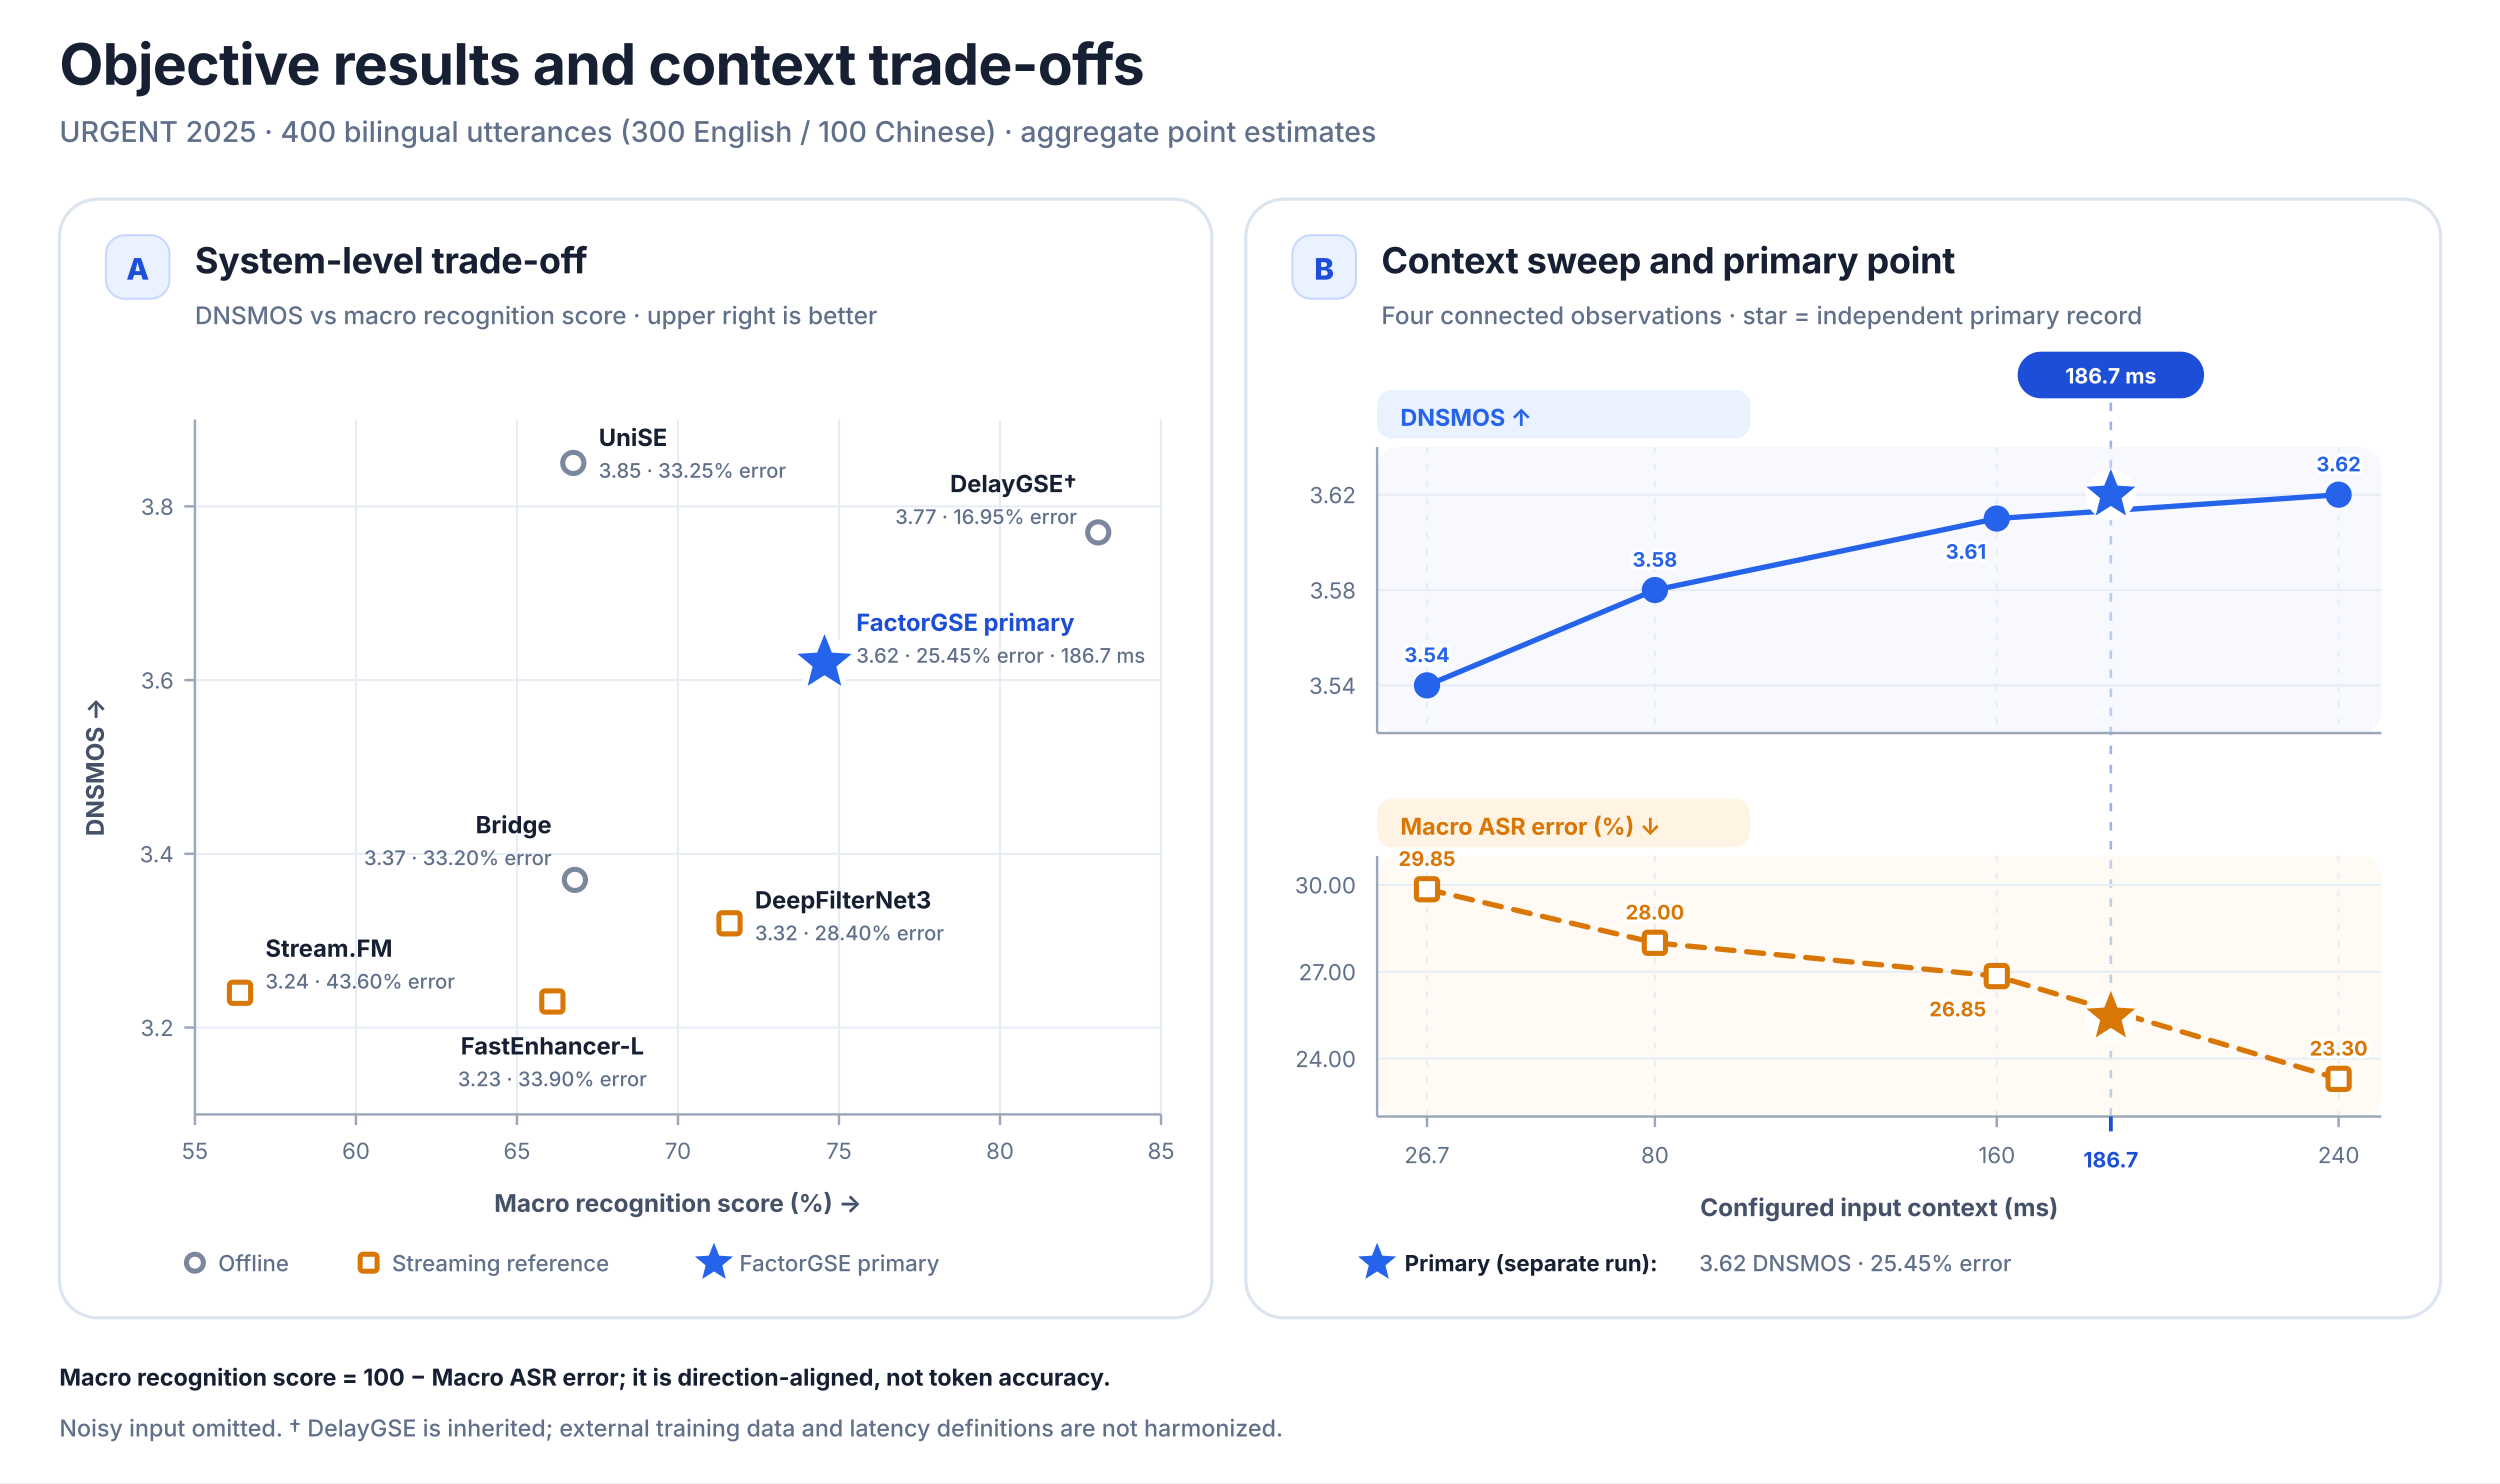
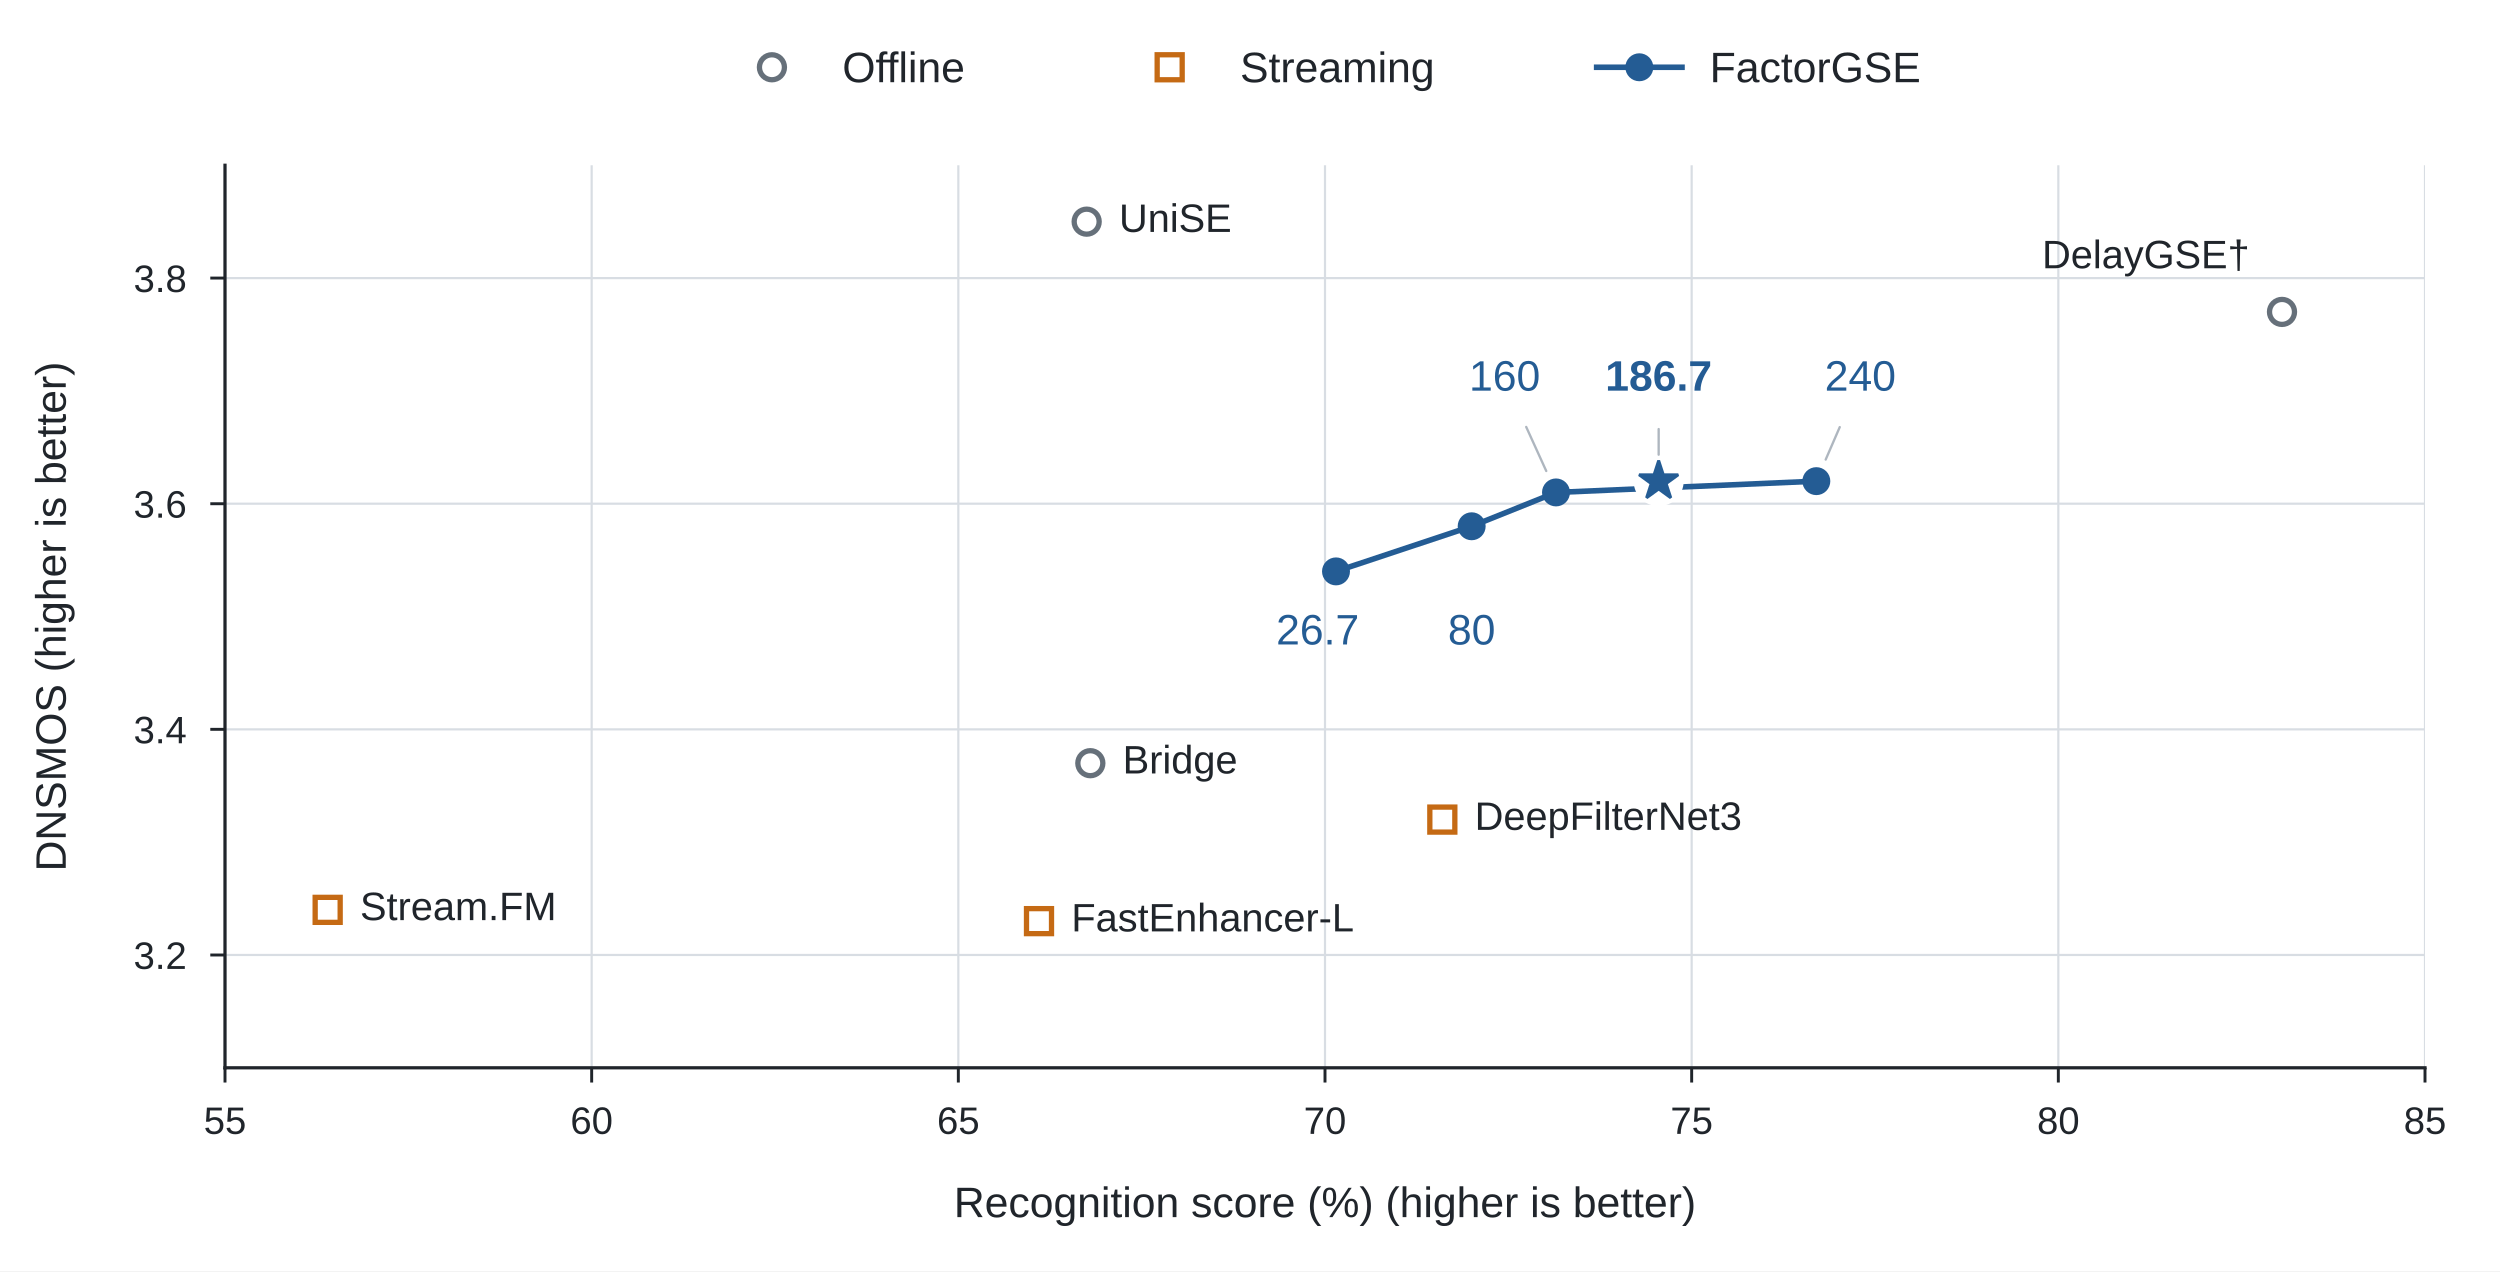
- <svg xmlns="http://www.w3.org/2000/svg" width="1180" height="700" viewBox="0 0 1180 700" role="img" aria-labelledby="chart-title chart-desc" preserveAspectRatio="xMidYMid meet">
-   <style>
-       text { font-family: Inter, Arial, Helvetica, sans-serif; }
-       .canvas { fill: #FFFFFF; }
-       .card { fill: #FFFFFF; stroke: #DCE4EF; stroke-width: 1.5; }
-       .page-title { fill: #172033; font-size: 27px; font-weight: 750; letter-spacing: -0.35px; }
-       .page-subtitle { fill: #61708A; font-size: 13.5px; font-weight: 500; }
-       .panel-tag { fill: #EAF1FF; stroke: #C8D8FF; stroke-width: 1; }
-       .panel-letter { fill: #1D4ED8; font-size: 14px; font-weight: 800; }
-       .panel-title { fill: #172033; font-size: 17px; font-weight: 750; letter-spacing: -0.15px; }
-       .panel-subtitle { fill: #61708A; font-size: 11.5px; font-weight: 500; }
-       .grid-line { stroke: #E7EDF5; stroke-width: 1; }
-       .vertical-grid { stroke: #E7EDF5; stroke-width: 1; stroke-dasharray: 3 5; }
-       .axis-line { stroke: #9AA7BA; stroke-width: 1.15; }
-       .axis-title { fill: #445168; font-size: 11.5px; font-weight: 650; }
-       .tick-label { fill: #61708A; font-size: 10.5px; font-variant-numeric: tabular-nums; }
-       .method-label { font-size: 11.2px; font-weight: 750; }
-       .value-label { fill: #61708A; font-size: 9.5px; font-weight: 500; font-variant-numeric: tabular-nums; }
-       .legend-label { fill: #61708A; font-size: 10.5px; font-weight: 550; }
-       .legend-label-strong { fill: #172033; font-size: 10.5px; font-weight: 750; }
-       .metric-label { font-size: 11px; font-weight: 750; }
-       .point-value { font-size: 9.5px; font-weight: 700; font-variant-numeric: tabular-nums; paint-order: stroke; stroke: white; stroke-width: 3px; stroke-linejoin: round; }
-       .dns-line { fill: none; stroke: #2563EB; stroke-width: 2.5; stroke-linecap: round; stroke-linejoin: round; }
-       .error-line { fill: none; stroke: #D97706; stroke-width: 2.5; stroke-linecap: round; stroke-linejoin: round; stroke-dasharray: 8 6; }
-       .primary-guide { stroke: #9CB4E9; stroke-width: 1.25; stroke-dasharray: 4 5; }
-       .primary-pill { fill: #1D4ED8; }
-       .primary-pill-text { fill: white; font-size: 10px; font-weight: 750; font-variant-numeric: tabular-nums; }
-       .primary-tick { stroke: #1D4ED8; stroke-width: 1.8; }
-       .primary-tick-label { fill: #1D4ED8; font-size: 10px; font-weight: 750; font-variant-numeric: tabular-nums; }
-       .footer-note { fill: #61708A; font-size: 11px; font-weight: 500; }
-       .footer-note-strong { fill: #172033; font-size: 11px; font-weight: 700; }
-     </style>
-   <rect x="0" y="0" width="1180" height="700" class="canvas" />
-   <text x="28" y="40" class="page-title" text-anchor="start">Objective results and context trade-offs</text>
-   <text x="28" y="67" class="page-subtitle" text-anchor="start">URGENT 2025 · 400 bilingual utterances (300 English / 100 Chinese) · aggregate point estimates</text>
-   <g id="panel-a" role="group" aria-label="Panel A, system comparison">
-     <rect x="28" y="94" width="544" height="528" rx="18" class="card" />
-     <rect x="50" y="111" width="30" height="30" rx="9" class="panel-tag" />
-     <text x="65" y="132" class="panel-letter" text-anchor="middle">A</text>
-     <text x="92" y="129" class="panel-title" text-anchor="start">System-level trade-off</text>
-     <text x="92" y="153" class="panel-subtitle" text-anchor="start">DNSMOS vs macro recognition score · upper right is better</text>
-     <line x1="92" y1="198" x2="92" y2="526" class="grid-line" />
-     <line x1="92" y1="526" x2="92" y2="531" class="axis-line" />
-     <text x="92" y="547" class="tick-label" text-anchor="middle">55</text>
-     <line x1="168" y1="198" x2="168" y2="526" class="grid-line" />
-     <line x1="168" y1="526" x2="168" y2="531" class="axis-line" />
-     <text x="168" y="547" class="tick-label" text-anchor="middle">60</text>
-     <line x1="244" y1="198" x2="244" y2="526" class="grid-line" />
-     <line x1="244" y1="526" x2="244" y2="531" class="axis-line" />
-     <text x="244" y="547" class="tick-label" text-anchor="middle">65</text>
-     <line x1="320" y1="198" x2="320" y2="526" class="grid-line" />
-     <line x1="320" y1="526" x2="320" y2="531" class="axis-line" />
-     <text x="320" y="547" class="tick-label" text-anchor="middle">70</text>
-     <line x1="396" y1="198" x2="396" y2="526" class="grid-line" />
-     <line x1="396" y1="526" x2="396" y2="531" class="axis-line" />
-     <text x="396" y="547" class="tick-label" text-anchor="middle">75</text>
-     <line x1="472" y1="198" x2="472" y2="526" class="grid-line" />
-     <line x1="472" y1="526" x2="472" y2="531" class="axis-line" />
-     <text x="472" y="547" class="tick-label" text-anchor="middle">80</text>
-     <line x1="548" y1="198" x2="548" y2="526" class="grid-line" />
-     <line x1="548" y1="526" x2="548" y2="531" class="axis-line" />
-     <text x="548" y="547" class="tick-label" text-anchor="middle">85</text>
-     <line x1="92" y1="485" x2="548" y2="485" class="grid-line" />
-     <line x1="87" y1="485" x2="92" y2="485" class="axis-line" />
-     <text x="82" y="489" class="tick-label" text-anchor="end">3.2</text>
-     <line x1="92" y1="403" x2="548" y2="403" class="grid-line" />
-     <line x1="87" y1="403" x2="92" y2="403" class="axis-line" />
-     <text x="82" y="407" class="tick-label" text-anchor="end">3.4</text>
-     <line x1="92" y1="321" x2="548" y2="321" class="grid-line" />
-     <line x1="87" y1="321" x2="92" y2="321" class="axis-line" />
-     <text x="82" y="325" class="tick-label" text-anchor="end">3.6</text>
-     <line x1="92" y1="239" x2="548" y2="239" class="grid-line" />
-     <line x1="87" y1="239" x2="92" y2="239" class="axis-line" />
-     <text x="82" y="243" class="tick-label" text-anchor="end">3.8</text>
-     <line x1="92" y1="198" x2="92" y2="526" class="axis-line" />
-     <line x1="92" y1="526" x2="548" y2="526" class="axis-line" />
-     <text x="320" y="572" class="axis-title" text-anchor="middle">Macro recognition score (%)  →</text>
-     <text x="49" y="362" class="axis-title" text-anchor="middle" transform="rotate(-90 49 362)">DNSMOS  →</text>
-     <g class="mark" role="img" aria-label="UniSE: DNSMOS 3.85; Macro ASR error 33.25 percent; Macro recognition score 66.75 percent">
-       <circle cx="270.6" cy="218.5" r="5.0" fill="#FFFFFF" stroke="#7A879C" stroke-width="2.4" />
+ <svg xmlns="http://www.w3.org/2000/svg" xmlns:xlink="http://www.w3.org/1999/xlink" width="1180" height="600" viewBox="0 0 849.6 432" version="1.1" role="img" aria-labelledby="chart-title chart-desc">
+   <defs>
+     <style type="text/css">*{stroke-linejoin: round; stroke-linecap: butt}</style>
+   </defs>
+   <g id="figure_1">
+     <g id="patch_1">
+       <path d="M 0 432  L 849.6 432  L 849.6 0  L 0 0  z " style="fill: #ffffff" />
    </g>
-     <text x="282.6" y="210.5" class="method-label" text-anchor="start" fill="#172033">UniSE</text>
-     <text x="282.6" y="225.5" class="value-label" text-anchor="start">3.85 · 33.25% error</text>
-     <g class="mark" role="img" aria-label="DelayGSE, inherited record: DNSMOS 3.77; Macro ASR error 16.95 percent; Macro recognition score 83.05 percent">
-       <circle cx="518.36" cy="251.3" r="5.0" fill="#FFFFFF" stroke="#7A879C" stroke-width="2.4" />
+     <g id="axes_1">
+       <g id="patch_2">
+         <path d="M 76.464 362.88  L 824.112 362.88  L 824.112 56.16  L 76.464 56.16  z " style="fill: #ffffff" />
+       </g>
+       <g id="matplotlib.axis_1">
+         <g id="xtick_1">
+           <g id="line2d_1">
+             <path d="M 76.464 362.88  L 76.464 56.16  " clip-path="url(#p89b23a0e10)" style="fill: none; stroke: #d8dde3; stroke-width: 0.75; stroke-linecap: square" />
+           </g>
+           <g id="line2d_2">
+             <defs>
+               <path id="mc180ffb765" d="M 0 0  L 0 5  " style="stroke: #20252b" />
+             </defs>
+             <g>
+               <use xlink:href="#mc180ffb765" x="76.464" y="362.88" style="fill: #20252b; stroke: #20252b" />
+             </g>
+           </g>
+           <g id="text_1">
+             <text style="font-size: 13px; font-family: 'Arial', 'DejaVu Sans', sans-serif; text-anchor: middle; fill: #20252b" x="76.464" y="385.344" transform="rotate(-0 76.464 385.3444)">55</text>
+           </g>
+         </g>
+         <g id="xtick_2">
+           <g id="line2d_3">
+             <path d="M 201.072 362.88  L 201.072 56.16  " clip-path="url(#p89b23a0e10)" style="fill: none; stroke: #d8dde3; stroke-width: 0.75; stroke-linecap: square" />
+           </g>
+           <g id="line2d_4">
+             <g>
+               <use xlink:href="#mc180ffb765" x="201.072" y="362.88" style="fill: #20252b; stroke: #20252b" />
+             </g>
+           </g>
+           <g id="text_2">
+             <text style="font-size: 13px; font-family: 'Arial', 'DejaVu Sans', sans-serif; text-anchor: middle; fill: #20252b" x="201.072" y="385.344" transform="rotate(-0 201.072 385.3444)">60</text>
+           </g>
+         </g>
+         <g id="xtick_3">
+           <g id="line2d_5">
+             <path d="M 325.68 362.88  L 325.68 56.16  " clip-path="url(#p89b23a0e10)" style="fill: none; stroke: #d8dde3; stroke-width: 0.75; stroke-linecap: square" />
+           </g>
+           <g id="line2d_6">
+             <g>
+               <use xlink:href="#mc180ffb765" x="325.68" y="362.88" style="fill: #20252b; stroke: #20252b" />
+             </g>
+           </g>
+           <g id="text_3">
+             <text style="font-size: 13px; font-family: 'Arial', 'DejaVu Sans', sans-serif; text-anchor: middle; fill: #20252b" x="325.68" y="385.344" transform="rotate(-0 325.68 385.3444)">65</text>
+           </g>
+         </g>
+         <g id="xtick_4">
+           <g id="line2d_7">
+             <path d="M 450.288 362.88  L 450.288 56.16  " clip-path="url(#p89b23a0e10)" style="fill: none; stroke: #d8dde3; stroke-width: 0.75; stroke-linecap: square" />
+           </g>
+           <g id="line2d_8">
+             <g>
+               <use xlink:href="#mc180ffb765" x="450.288" y="362.88" style="fill: #20252b; stroke: #20252b" />
+             </g>
+           </g>
+           <g id="text_4">
+             <text style="font-size: 13px; font-family: 'Arial', 'DejaVu Sans', sans-serif; text-anchor: middle; fill: #20252b" x="450.288" y="385.344" transform="rotate(-0 450.288 385.3444)">70</text>
+           </g>
+         </g>
+         <g id="xtick_5">
+           <g id="line2d_9">
+             <path d="M 574.896 362.88  L 574.896 56.16  " clip-path="url(#p89b23a0e10)" style="fill: none; stroke: #d8dde3; stroke-width: 0.75; stroke-linecap: square" />
+           </g>
+           <g id="line2d_10">
+             <g>
+               <use xlink:href="#mc180ffb765" x="574.896" y="362.88" style="fill: #20252b; stroke: #20252b" />
+             </g>
+           </g>
+           <g id="text_5">
+             <text style="font-size: 13px; font-family: 'Arial', 'DejaVu Sans', sans-serif; text-anchor: middle; fill: #20252b" x="574.896" y="385.344" transform="rotate(-0 574.896 385.3444)">75</text>
+           </g>
+         </g>
+         <g id="xtick_6">
+           <g id="line2d_11">
+             <path d="M 699.504 362.88  L 699.504 56.16  " clip-path="url(#p89b23a0e10)" style="fill: none; stroke: #d8dde3; stroke-width: 0.75; stroke-linecap: square" />
+           </g>
+           <g id="line2d_12">
+             <g>
+               <use xlink:href="#mc180ffb765" x="699.504" y="362.88" style="fill: #20252b; stroke: #20252b" />
+             </g>
+           </g>
+           <g id="text_6">
+             <text style="font-size: 13px; font-family: 'Arial', 'DejaVu Sans', sans-serif; text-anchor: middle; fill: #20252b" x="699.504" y="385.344" transform="rotate(-0 699.504 385.3444)">80</text>
+           </g>
+         </g>
+         <g id="xtick_7">
+           <g id="line2d_13">
+             <path d="M 824.112 362.88  L 824.112 56.16  " clip-path="url(#p89b23a0e10)" style="fill: none; stroke: #d8dde3; stroke-width: 0.75; stroke-linecap: square" />
+           </g>
+           <g id="line2d_14">
+             <g>
+               <use xlink:href="#mc180ffb765" x="824.112" y="362.88" style="fill: #20252b; stroke: #20252b" />
+             </g>
+           </g>
+           <g id="text_7">
+             <text style="font-size: 13px; font-family: 'Arial', 'DejaVu Sans', sans-serif; text-anchor: middle; fill: #20252b" x="824.112" y="385.344" transform="rotate(-0 824.112 385.3444)">85</text>
+           </g>
+         </g>
+         <g id="text_8">
+           <text style="font-size: 14.5px; font-family: 'Arial', 'DejaVu Sans', sans-serif; text-anchor: middle; fill: #20252b" x="450.288" y="413.637" transform="rotate(-0 450.288 413.6366)">Recognition score (%)  (higher is better)</text>
+         </g>
+       </g>
+       <g id="matplotlib.axis_2">
+         <g id="ytick_1">
+           <g id="line2d_15">
+             <path d="M 76.464 324.54  L 824.112 324.54  " clip-path="url(#p89b23a0e10)" style="fill: none; stroke: #d8dde3; stroke-width: 0.75; stroke-linecap: square" />
+           </g>
+           <g id="line2d_16">
+             <defs>
+               <path id="m5a1c50a9a4" d="M 0 0  L -5 0  " style="stroke: #20252b" />
+             </defs>
+             <g>
+               <use xlink:href="#m5a1c50a9a4" x="76.464" y="324.54" style="fill: #20252b; stroke: #20252b" />
+             </g>
+           </g>
+           <g id="text_9">
+             <text style="font-size: 13px; font-family: 'Arial', 'DejaVu Sans', sans-serif; text-anchor: end; fill: #20252b" x="63.464" y="329.272" transform="rotate(-0 63.464 329.2722)">3.2</text>
+           </g>
+         </g>
+         <g id="ytick_2">
+           <g id="line2d_17">
+             <path d="M 76.464 247.86  L 824.112 247.86  " clip-path="url(#p89b23a0e10)" style="fill: none; stroke: #d8dde3; stroke-width: 0.75; stroke-linecap: square" />
+           </g>
+           <g id="line2d_18">
+             <g>
+               <use xlink:href="#m5a1c50a9a4" x="76.464" y="247.86" style="fill: #20252b; stroke: #20252b" />
+             </g>
+           </g>
+           <g id="text_10">
+             <text style="font-size: 13px; font-family: 'Arial', 'DejaVu Sans', sans-serif; text-anchor: end; fill: #20252b" x="63.464" y="252.592" transform="rotate(-0 63.464 252.5922)">3.4</text>
+           </g>
+         </g>
+         <g id="ytick_3">
+           <g id="line2d_19">
+             <path d="M 76.464 171.18  L 824.112 171.18  " clip-path="url(#p89b23a0e10)" style="fill: none; stroke: #d8dde3; stroke-width: 0.75; stroke-linecap: square" />
+           </g>
+           <g id="line2d_20">
+             <g>
+               <use xlink:href="#m5a1c50a9a4" x="76.464" y="171.18" style="fill: #20252b; stroke: #20252b" />
+             </g>
+           </g>
+           <g id="text_11">
+             <text style="font-size: 13px; font-family: 'Arial', 'DejaVu Sans', sans-serif; text-anchor: end; fill: #20252b" x="63.464" y="175.912" transform="rotate(-0 63.464 175.9122)">3.6</text>
+           </g>
+         </g>
+         <g id="ytick_4">
+           <g id="line2d_21">
+             <path d="M 76.464 94.5  L 824.112 94.5  " clip-path="url(#p89b23a0e10)" style="fill: none; stroke: #d8dde3; stroke-width: 0.75; stroke-linecap: square" />
+           </g>
+           <g id="line2d_22">
+             <g>
+               <use xlink:href="#m5a1c50a9a4" x="76.464" y="94.5" style="fill: #20252b; stroke: #20252b" />
+             </g>
+           </g>
+           <g id="text_12">
+             <text style="font-size: 13px; font-family: 'Arial', 'DejaVu Sans', sans-serif; text-anchor: end; fill: #20252b" x="63.464" y="99.232" transform="rotate(-0 63.464 99.23218)">3.8</text>
+           </g>
+         </g>
+         <g id="text_13">
+           <text style="font-size: 14.5px; font-family: 'Arial', 'DejaVu Sans', sans-serif; text-anchor: middle; fill: #20252b" x="22.342" y="209.52" transform="rotate(-90 22.3422 209.52)">DNSMOS  (higher is better)</text>
+         </g>
+       </g>
+       <g id="patch_3">
+         <path d="M 76.464 362.88  L 76.464 56.16  " style="fill: none; stroke: #20252b; stroke-width: 1.1; stroke-linejoin: miter; stroke-linecap: square" />
+       </g>
+       <g id="patch_4">
+         <path d="M 76.464 362.88  L 824.112 362.88  " style="fill: none; stroke: #20252b; stroke-width: 1.1; stroke-linejoin: miter; stroke-linecap: square" />
+       </g>
+       <g id="baseline-0">
+         <defs>
+           <path id="m20513dea28" d="M 0 4.25  C 1.127 4.25 2.208 3.802 3.005 3.005  C 3.802 2.208 4.25 1.127 4.25 0  C 4.25 -1.127 3.802 -2.208 3.005 -3.005  C 2.208 -3.802 1.127 -4.25 0 -4.25  C -1.127 -4.25 -2.208 -3.802 -3.005 -3.005  C -3.802 -2.208 -4.25 -1.127 -4.25 0  C -4.25 1.127 -3.802 2.208 -3.005 3.005  C -2.208 3.802 -1.127 4.25 0 4.25  z " style="stroke: #66707a; stroke-width: 1.8" />
+         </defs>
+         <g clip-path="url(#p89b23a0e10)">
+           <use xlink:href="#m20513dea28" x="775.515" y="106.002" style="fill: #ffffff; stroke: #66707a; stroke-width: 1.8" />
+         </g>
+       </g>
+       <g id="baseline-1">
+         <g clip-path="url(#p89b23a0e10)">
+           <use xlink:href="#m20513dea28" x="370.539" y="259.362" style="fill: #ffffff; stroke: #66707a; stroke-width: 1.8" />
+         </g>
+       </g>
+       <g id="baseline-2">
+         <g clip-path="url(#p89b23a0e10)">
+           <use xlink:href="#m20513dea28" x="369.293" y="75.33" style="fill: #ffffff; stroke: #66707a; stroke-width: 1.8" />
+         </g>
+       </g>
+       <g id="baseline-3">
+         <defs>
+           <path id="m047d1d5451" d="M -4.25 4.25  L 4.25 4.25  L 4.25 -4.25  L -4.25 -4.25  z " style="stroke: #c56a14; stroke-width: 1.8; stroke-linejoin: miter" />
+         </defs>
+         <g clip-path="url(#p89b23a0e10)">
+           <use xlink:href="#m047d1d5451" x="490.163" y="278.532" style="fill: #ffffff; stroke: #c56a14; stroke-width: 1.8; stroke-linejoin: miter" />
+         </g>
+       </g>
+       <g id="baseline-4">
+         <g clip-path="url(#p89b23a0e10)">
+           <use xlink:href="#m047d1d5451" x="353.094" y="313.038" style="fill: #ffffff; stroke: #c56a14; stroke-width: 1.8; stroke-linejoin: miter" />
+         </g>
+       </g>
+       <g id="baseline-5">
+         <g clip-path="url(#p89b23a0e10)">
+           <use xlink:href="#m047d1d5451" x="111.354" y="309.204" style="fill: #ffffff; stroke: #c56a14; stroke-width: 1.8; stroke-linejoin: miter" />
+         </g>
+       </g>
+       <g id="context-sweep-four-runs">
+         <path d="M 454.026 194.184  L 500.131 178.848  L 528.791 167.346  L 617.263 163.512  " clip-path="url(#p89b23a0e10)" style="fill: none; stroke: #245c94; stroke-width: 1.9; stroke-linecap: square" />
+         <defs>
+           <path id="m2aa54f6d0e" d="M 0 4.25  C 1.127 4.25 2.208 3.802 3.005 3.005  C 3.802 2.208 4.25 1.127 4.25 0  C 4.25 -1.127 3.802 -2.208 3.005 -3.005  C 2.208 -3.802 1.127 -4.25 0 -4.25  C -1.127 -4.25 -2.208 -3.802 -3.005 -3.005  C -3.802 -2.208 -4.25 -1.127 -4.25 0  C -4.25 1.127 -3.802 2.208 -3.005 3.005  C -2.208 3.802 -1.127 4.25 0 4.25  z " style="stroke: #245c94" />
+         </defs>
+         <g clip-path="url(#p89b23a0e10)">
+           <use xlink:href="#m2aa54f6d0e" x="454.026" y="194.184" style="fill: #245c94; stroke: #245c94" />
+           <use xlink:href="#m2aa54f6d0e" x="500.131" y="178.848" style="fill: #245c94; stroke: #245c94" />
+           <use xlink:href="#m2aa54f6d0e" x="528.791" y="167.346" style="fill: #245c94; stroke: #245c94" />
+           <use xlink:href="#m2aa54f6d0e" x="617.263" y="163.512" style="fill: #245c94; stroke: #245c94" />
+         </g>
+       </g>
+       <g id="text_14">
+         <text style="font-size: 14.5px; font-family: 'Arial', 'DejaVu Sans', sans-serif; text-anchor: middle; fill: #245c94" x="447.796" y="219.023" transform="rotate(-0 447.7958 219.0234)">26.7</text>
+       </g>
+       <g id="text_15">
+         <text style="font-size: 14.5px; font-family: 'Arial', 'DejaVu Sans', sans-serif; text-anchor: middle; fill: #245c94" x="500.131" y="219.023" transform="rotate(-0 500.1312 219.0234)">80</text>
+       </g>
+       <g id="patch_5">
+         <path d="M 518.665 145.091  Q 522.071 152.577 525.477 160.063  " style="fill: none; stroke: #aeb6bf; stroke-width: 0.8; stroke-linecap: round" />
+       </g>
+       <g id="text_16">
+         <text style="font-size: 14.5px; font-family: 'Arial', 'DejaVu Sans', sans-serif; text-anchor: middle; fill: #245c94" x="511.346" y="132.758" transform="rotate(-0 511.3459 132.7584)">160</text>
+       </g>
+       <g id="patch_6">
+         <path d="M 625.219 145.151  Q 622.831 150.662 620.443 156.174  " style="fill: none; stroke: #aeb6bf; stroke-width: 0.8; stroke-linecap: round" />
+       </g>
+       <g id="text_17">
+         <text style="font-size: 14.5px; font-family: 'Arial', 'DejaVu Sans', sans-serif; text-anchor: middle; fill: #245c94" x="632.216" y="132.758" transform="rotate(-0 632.2157 132.7584)">240</text>
+       </g>
+       <g id="patch_7">
+         <path d="M 563.681 145.816  Q 563.681 150.164 563.681 154.513  " style="fill: none; stroke: #aeb6bf; stroke-width: 0.8; stroke-linecap: round" />
+       </g>
+       <g id="text_18">
+         <text style="font-weight: 700; font-size: 14.5px; font-family: 'Arial', 'DejaVu Sans', sans-serif; text-anchor: middle; fill: #245c94" x="563.681" y="132.758" transform="rotate(-0 563.6813 132.7584)">186.7</text>
+       </g>
+       <g id="line2d_23">
+         <defs>
+           <path id="m1e48002133" d="M 0 8  C 2.122 8 4.157 7.157 5.657 5.657  C 7.157 4.157 8 2.122 8 0  C 8 -2.122 7.157 -4.157 5.657 -5.657  C 4.157 -7.157 2.122 -8 0 -8  C -2.122 -8 -4.157 -7.157 -5.657 -5.657  C -7.157 -4.157 -8 -2.122 -8 0  C -8 2.122 -7.157 4.157 -5.657 5.657  C -4.157 7.157 -2.122 8 0 8  z " style="stroke: #ffffff" />
+         </defs>
+         <g clip-path="url(#p89b23a0e10)">
+           <use xlink:href="#m1e48002133" x="563.681" y="163.512" style="fill: #ffffff; stroke: #ffffff" />
+         </g>
+       </g>
+       <g id="text_19">
+         <text style="font-size: 13.5px; font-family: 'Arial', 'DejaVu Sans', sans-serif; text-anchor: end; fill: #20252b" x="764.515" y="91.161" transform="rotate(-0 764.5149 91.16067)">DelayGSE†</text>
+       </g>
+       <g id="text_20">
+         <text style="font-size: 13.5px; font-family: 'Arial', 'DejaVu Sans', sans-serif; text-anchor: start; fill: #20252b" x="381.539" y="262.856" transform="rotate(-0 381.5389 262.8555)">Bridge</text>
+       </g>
+       <g id="text_21">
+         <text style="font-size: 13.5px; font-family: 'Arial', 'DejaVu Sans', sans-serif; text-anchor: start; fill: #20252b" x="380.293" y="78.824" transform="rotate(-0 380.2928 78.82365)">UniSE</text>
+       </g>
+       <g id="text_22">
+         <text style="font-size: 13.5px; font-family: 'Arial', 'DejaVu Sans', sans-serif; text-anchor: start; fill: #20252b" x="501.163" y="282.026" transform="rotate(-0 501.1626 282.0257)">DeepFilterNet3</text>
+       </g>
+       <g id="text_23">
+         <text style="font-size: 13.5px; font-family: 'Arial', 'DejaVu Sans', sans-serif; text-anchor: start; fill: #20252b" x="364.094" y="316.532" transform="rotate(-0 364.0938 316.5317)">FastEnhancer-L</text>
+       </g>
+       <g id="text_24">
+         <text style="font-size: 13.5px; font-family: 'Arial', 'DejaVu Sans', sans-serif; text-anchor: start; fill: #20252b" x="122.354" y="312.698" transform="rotate(-0 122.3542 312.6977)">Stream.FM</text>
+       </g>
+       <g id="primary-separate-run">
+         <defs>
+           <path id="m5f9cc21efc" d="M 0 -7  L -1.572 -2.163  L -6.657 -2.163  L -2.543 0.826  L -4.114 5.663  L -0 2.674  L 4.114 5.663  L 2.543 0.826  L 6.657 -2.163  L 1.572 -2.163  z " style="stroke: #245c94; stroke-linejoin: bevel" />
+         </defs>
+         <g clip-path="url(#p89b23a0e10)">
+           <use xlink:href="#m5f9cc21efc" x="563.681" y="163.512" style="fill: #245c94; stroke: #245c94; stroke-linejoin: bevel" />
+         </g>
+       </g>
    </g>
-     <text x="508.36" y="232.3" class="method-label" text-anchor="end" fill="#172033">DelayGSE†</text>
-     <text x="508.36" y="247.3" class="value-label" text-anchor="end">3.77 · 16.95% error</text>
-     <g class="mark" role="img" aria-label="Bridge: DNSMOS 3.37; Macro ASR error 33.20 percent; Macro recognition score 66.80 percent">
-       <circle cx="271.36" cy="415.3" r="5.0" fill="#FFFFFF" stroke="#7A879C" stroke-width="2.4" />
+     <g id="legend_1">
+       <g id="line2d_24">
+         <g>
+           <use xlink:href="#m20513dea28" x="262.333" y="22.86" style="fill: #ffffff; stroke: #66707a; stroke-width: 1.8" />
+         </g>
+       </g>
+       <g id="text_25">
+         <text style="font-size: 14.5px; font-family: 'Arial', 'DejaVu Sans', sans-serif; text-anchor: start; fill: #20252b" x="286.258" y="27.935" transform="rotate(-0 286.2579 27.93461)">Offline</text>
+       </g>
+       <g id="line2d_25">
+         <g>
+           <use xlink:href="#m047d1d5451" x="397.5" y="22.86" style="fill: #ffffff; stroke: #c56a14; stroke-width: 1.8; stroke-linejoin: miter" />
+         </g>
+       </g>
+       <g id="text_26">
+         <text style="font-size: 14.5px; font-family: 'Arial', 'DejaVu Sans', sans-serif; text-anchor: start; fill: #20252b" x="421.425" y="27.935" transform="rotate(-0 421.4251 27.93461)">Streaming</text>
+       </g>
+       <g id="line2d_26">
+         <path d="M 542.607 22.86  L 557.107 22.86  L 571.607 22.86  " style="fill: none; stroke: #245c94; stroke-width: 1.9; stroke-linecap: square" />
+         <g>
+           <use xlink:href="#m2aa54f6d0e" x="557.107" y="22.86" style="fill: #245c94; stroke: #245c94" />
+         </g>
+       </g>
+       <g id="text_27">
+         <text style="font-size: 14.5px; font-family: 'Arial', 'DejaVu Sans', sans-serif; text-anchor: start; fill: #20252b" x="581.032" y="27.935" transform="rotate(-0 581.0316 27.93461)">FactorGSE</text>
+       </g>
    </g>
-     <text x="260.36" y="393.3" class="method-label" text-anchor="end" fill="#172033">Bridge</text>
-     <text x="260.36" y="408.3" class="value-label" text-anchor="end">3.37 · 33.20% error</text>
-     <g class="mark" role="img" aria-label="Stream.FM: DNSMOS 3.24; Macro ASR error 43.60 percent; Macro recognition score 56.40 percent">
-       <rect x="108.28" y="463.6" width="10" height="10" rx="1.4" fill="#FFFFFF" stroke="#D97706" stroke-width="2.4" />
-     </g>
-     <text x="125.28" y="451.6" class="method-label" text-anchor="start" fill="#172033">Stream.FM</text>
-     <text x="125.28" y="466.6" class="value-label" text-anchor="start">3.24 · 43.60% error</text>
-     <g class="mark" role="img" aria-label="FastEnhancer-L: DNSMOS 3.23; Macro ASR error 33.90 percent; Macro recognition score 66.10 percent">
-       <rect x="255.72" y="467.7" width="10" height="10" rx="1.4" fill="#FFFFFF" stroke="#D97706" stroke-width="2.4" />
-     </g>
-     <text x="260.72" y="497.7" class="method-label" text-anchor="middle" fill="#172033">FastEnhancer-L</text>
-     <text x="260.72" y="512.7" class="value-label" text-anchor="middle">3.23 · 33.90% error</text>
-     <g class="mark" role="img" aria-label="DeepFilterNet3: DNSMOS 3.32; Macro ASR error 28.40 percent; Macro recognition score 71.60 percent">
-       <rect x="339.32" y="430.8" width="10" height="10" rx="1.4" fill="#FFFFFF" stroke="#D97706" stroke-width="2.4" />
-     </g>
-     <text x="356.32" y="428.8" class="method-label" text-anchor="start" fill="#172033">DeepFilterNet3</text>
-     <text x="356.32" y="443.8" class="value-label" text-anchor="start">3.32 · 28.40% error</text>
-     <circle cx="389.16" cy="312.8" r="11.9" fill="#FFFFFF" stroke="#FFFFFF" stroke-width="2" aria-hidden="true" />
-     <g class="primary-mark" role="img" aria-label="FactorGSE primary, separate record: input context 186.7 milliseconds; DNSMOS 3.62; Macro ASR error 25.45 percent; Macro recognition score 74.55 percent">
-       <polygon points="389.16,302.54 391.8,309.17 398.92,309.63 393.42,314.19 395.19,321.1 389.16,317.28 383.13,321.1 384.9,314.19 379.4,309.63 386.52,309.17" fill="#2563EB" stroke="#2563EB" stroke-width="2.4" />
-     </g>
-     <text x="404.16" y="297.8" class="method-label" text-anchor="start" fill="#1D4ED8">FactorGSE primary</text>
-     <text x="404.16" y="312.8" class="value-label" text-anchor="start">3.62 · 25.45% error · 186.7 ms</text>
-     <g class="mark">
-       <circle cx="92" cy="596" r="4" fill="#FFFFFF" stroke="#7A879C" stroke-width="2.4" />
-     </g>
-     <text x="103" y="600" class="legend-label" text-anchor="start">Offline</text>
-     <g class="mark">
-       <rect x="170" y="592" width="8" height="8" rx="1.4" fill="#FFFFFF" stroke="#D97706" stroke-width="2.4" />
-     </g>
-     <text x="185" y="600" class="legend-label" text-anchor="start">Streaming reference</text>
-     <g class="mark">
-       <polygon points="337,589.79 338.6,593.8 342.91,594.08 339.58,596.84 340.65,601.02 337,598.71 333.35,601.02 334.42,596.84 331.09,594.08 335.4,593.8" fill="#2563EB" stroke="#2563EB" stroke-width="2.4" />
-     </g>
-     <text x="349" y="600" class="legend-label" text-anchor="start">FactorGSE primary</text>
  </g>
-   <g id="panel-b" role="group" aria-label="Panel B, context sweep">
-     <rect x="588" y="94" width="564" height="528" rx="18" class="card" />
-     <rect x="610" y="111" width="30" height="30" rx="9" class="panel-tag" />
-     <text x="625" y="132" class="panel-letter" text-anchor="middle">B</text>
-     <text x="652" y="129" class="panel-title" text-anchor="start">Context sweep and primary point</text>
-     <text x="652" y="153" class="panel-subtitle" text-anchor="start">Four connected observations · star = independent primary record</text>
-     <line x1="996.32" y1="172" x2="996.32" y2="527" class="primary-guide" aria-label="186.7 millisecond primary-record guide" />
-     <rect x="952.323" y="166" width="88" height="22" rx="11" class="primary-pill" />
-     <text x="996.32" y="181" class="primary-pill-text" text-anchor="middle">186.7 ms</text>
-     <rect x="650.0" y="211" width="474.0" height="135" rx="10" fill="#EAF1FF" fill-opacity="0.38" />
-     <line x1="650" y1="323.5" x2="1124" y2="323.5" class="grid-line" />
-     <text x="640" y="327.5" class="tick-label" text-anchor="end">3.54</text>
-     <line x1="650" y1="278.5" x2="1124" y2="278.5" class="grid-line" />
-     <text x="640" y="282.5" class="tick-label" text-anchor="end">3.58</text>
-     <line x1="650" y1="233.5" x2="1124" y2="233.5" class="grid-line" />
-     <text x="640" y="237.5" class="tick-label" text-anchor="end">3.62</text>
-     <line x1="673.54" y1="211" x2="673.54" y2="346" class="vertical-grid" />
-     <line x1="781.11" y1="211" x2="781.11" y2="346" class="vertical-grid" />
-     <line x1="942.47" y1="211" x2="942.47" y2="346" class="vertical-grid" />
-     <line x1="1103.83" y1="211" x2="1103.83" y2="346" class="vertical-grid" />
-     <line x1="650" y1="211" x2="650" y2="346" class="axis-line" />
-     <line x1="650" y1="346" x2="1124" y2="346" class="axis-line" />
-     <rect x="650" y="184" width="176" height="23" rx="7" fill="#EAF1FF" />
-     <text x="661" y="201" class="metric-label" text-anchor="start" fill="#2563EB">DNSMOS ↑</text>
-     <polyline points="673.54,323.5 781.11,278.5 942.47,244.75 1103.83,233.5" class="dns-line" role="img" aria-label="Connected context sweep for DNSMOS ↑" />
-     <g class="mark" role="img" aria-label="Context sweep: 26.67 milliseconds, DNSMOS 3.54">
-       <circle cx="673.54" cy="323.5" r="5.0" fill="#2563EB" stroke="#2563EB" stroke-width="2.4" />
-     </g>
-     <g class="mark" role="img" aria-label="Context sweep: 80 milliseconds, DNSMOS 3.58">
-       <circle cx="781.11" cy="278.5" r="5.0" fill="#2563EB" stroke="#2563EB" stroke-width="2.4" />
-     </g>
-     <g class="mark" role="img" aria-label="Context sweep: 160 milliseconds, DNSMOS 3.61">
-       <circle cx="942.47" cy="244.75" r="5.0" fill="#2563EB" stroke="#2563EB" stroke-width="2.4" />
-     </g>
-     <g class="mark" role="img" aria-label="Context sweep: 240 milliseconds, DNSMOS 3.62">
-       <circle cx="1103.83" cy="233.5" r="5.0" fill="#2563EB" stroke="#2563EB" stroke-width="2.4" />
-     </g>
-     <circle cx="996.32" cy="233.5" r="10.9" fill="#FFFFFF" stroke="#FFFFFF" stroke-width="2" aria-hidden="true" />
-     <g class="primary-mark" role="img" aria-label="Primary separate record: context 186.7 milliseconds; DNSMOS 3.62">
-       <polygon points="996.32,224.59 998.61,230.35 1004.8,230.75 1000.03,234.7 1001.56,240.71 996.32,237.39 991.09,240.71 992.62,234.7 987.85,230.75 994.03,230.35" fill="#2563EB" stroke="#2563EB" stroke-width="2.4" />
-     </g>
-     <text x="673.54" y="312.5" class="point-value" text-anchor="middle" fill="#2563EB">3.54</text>
-     <text x="781.11" y="267.5" class="point-value" text-anchor="middle" fill="#2563EB">3.58</text>
-     <text x="937.47" y="263.75" class="point-value" text-anchor="end" fill="#2563EB">3.61</text>
-     <text x="1103.83" y="222.5" class="point-value" text-anchor="middle" fill="#2563EB">3.62</text>
-     <rect x="650.0" y="404" width="474.0" height="123" rx="10" fill="#FFF4E3" fill-opacity="0.38" />
-     <line x1="650" y1="499.67" x2="1124" y2="499.67" class="grid-line" />
-     <text x="640" y="503.67" class="tick-label" text-anchor="end">24.00</text>
-     <line x1="650" y1="458.67" x2="1124" y2="458.67" class="grid-line" />
-     <text x="640" y="462.67" class="tick-label" text-anchor="end">27.00</text>
-     <line x1="650" y1="417.67" x2="1124" y2="417.67" class="grid-line" />
-     <text x="640" y="421.67" class="tick-label" text-anchor="end">30.00</text>
-     <line x1="673.54" y1="404" x2="673.54" y2="527" class="vertical-grid" />
-     <line x1="781.11" y1="404" x2="781.11" y2="527" class="vertical-grid" />
-     <line x1="942.47" y1="404" x2="942.47" y2="527" class="vertical-grid" />
-     <line x1="1103.83" y1="404" x2="1103.83" y2="527" class="vertical-grid" />
-     <line x1="650" y1="404" x2="650" y2="527" class="axis-line" />
-     <line x1="650" y1="527" x2="1124" y2="527" class="axis-line" />
-     <rect x="650" y="377" width="176" height="23" rx="7" fill="#FFF4E3" />
-     <text x="661" y="394" class="metric-label" text-anchor="start" fill="#D97706">Macro ASR error (%) ↓</text>
-     <polyline points="673.54,419.72 781.11,445 942.47,460.72 1103.83,509.23" class="error-line" role="img" aria-label="Connected context sweep for Macro ASR error (%) ↓" />
-     <g class="mark" role="img" aria-label="Context sweep: 26.67 milliseconds, Macro ASR error (%) 29.85">
-       <rect x="668.54" y="414.72" width="10" height="10" rx="1.4" fill="#FFFFFF" stroke="#D97706" stroke-width="2.4" />
-     </g>
-     <g class="mark" role="img" aria-label="Context sweep: 80 milliseconds, Macro ASR error (%) 28.00">
-       <rect x="776.11" y="440" width="10" height="10" rx="1.4" fill="#FFFFFF" stroke="#D97706" stroke-width="2.4" />
-     </g>
-     <g class="mark" role="img" aria-label="Context sweep: 160 milliseconds, Macro ASR error (%) 26.85">
-       <rect x="937.47" y="455.72" width="10" height="10" rx="1.4" fill="#FFFFFF" stroke="#D97706" stroke-width="2.4" />
-     </g>
-     <g class="mark" role="img" aria-label="Context sweep: 240 milliseconds, Macro ASR error (%) 23.30">
-       <rect x="1098.83" y="504.23" width="10" height="10" rx="1.4" fill="#FFFFFF" stroke="#D97706" stroke-width="2.4" />
-     </g>
-     <circle cx="996.32" cy="479.85" r="10.9" fill="#FFFFFF" stroke="#FFFFFF" stroke-width="2" aria-hidden="true" />
-     <g class="primary-mark" role="img" aria-label="Primary separate record: context 186.7 milliseconds; Macro ASR error (%) 25.45">
-       <polygon points="996.32,470.94 998.61,476.7 1004.8,477.1 1000.03,481.05 1001.56,487.06 996.32,483.74 991.09,487.06 992.62,481.05 987.85,477.1 994.03,476.7" fill="#D97706" stroke="#D97706" stroke-width="2.4" />
-     </g>
-     <text x="673.54" y="408.72" class="point-value" text-anchor="middle" fill="#D97706">29.85</text>
-     <text x="781.11" y="434" class="point-value" text-anchor="middle" fill="#D97706">28.00</text>
-     <text x="937.47" y="479.72" class="point-value" text-anchor="end" fill="#D97706">26.85</text>
-     <text x="1103.83" y="498.23" class="point-value" text-anchor="middle" fill="#D97706">23.30</text>
-     <line x1="673.54" y1="527" x2="673.54" y2="532" class="axis-line" />
-     <text x="673.54" y="549" class="tick-label" text-anchor="middle">26.7</text>
-     <line x1="781.11" y1="527" x2="781.11" y2="532" class="axis-line" />
-     <text x="781.11" y="549" class="tick-label" text-anchor="middle">80</text>
-     <line x1="942.47" y1="527" x2="942.47" y2="532" class="axis-line" />
-     <text x="942.47" y="549" class="tick-label" text-anchor="middle">160</text>
-     <line x1="1103.83" y1="527" x2="1103.83" y2="532" class="axis-line" />
-     <text x="1103.83" y="549" class="tick-label" text-anchor="middle">240</text>
-     <line x1="996.32" y1="527" x2="996.32" y2="534" class="primary-tick" />
-     <text x="996.32" y="551" class="primary-tick-label" text-anchor="middle">186.7</text>
-     <text x="887" y="574" class="axis-title" text-anchor="middle">Configured input context (ms)</text>
-     <g class="mark">
-       <polygon points="650,589.79 651.6,593.8 655.91,594.08 652.58,596.84 653.65,601.02 650,598.71 646.35,601.02 647.42,596.84 644.09,594.08 648.4,593.8" fill="#2563EB" stroke="#2563EB" stroke-width="2.4" />
-     </g>
-     <text x="663" y="600" class="legend-label-strong" text-anchor="start">Primary (separate run):</text>
-     <text x="802" y="600" class="legend-label" text-anchor="start">3.62 DNSMOS · 25.45% error</text>
-   </g>
-   <text x="28" y="654" class="footer-note-strong" text-anchor="start">Macro recognition score = 100 − Macro ASR error; it is direction-aligned, not token accuracy.</text>
-   <text x="28" y="678" class="footer-note" text-anchor="start">Noisy input omitted. † DelayGSE is inherited; external training data and latency definitions are not harmonized.</text>
+   <defs>
+     <clipPath id="p89b23a0e10">
+       <rect x="76.464" y="56.16" width="747.648" height="306.72" />
+     </clipPath>
+   </defs>
</svg>
